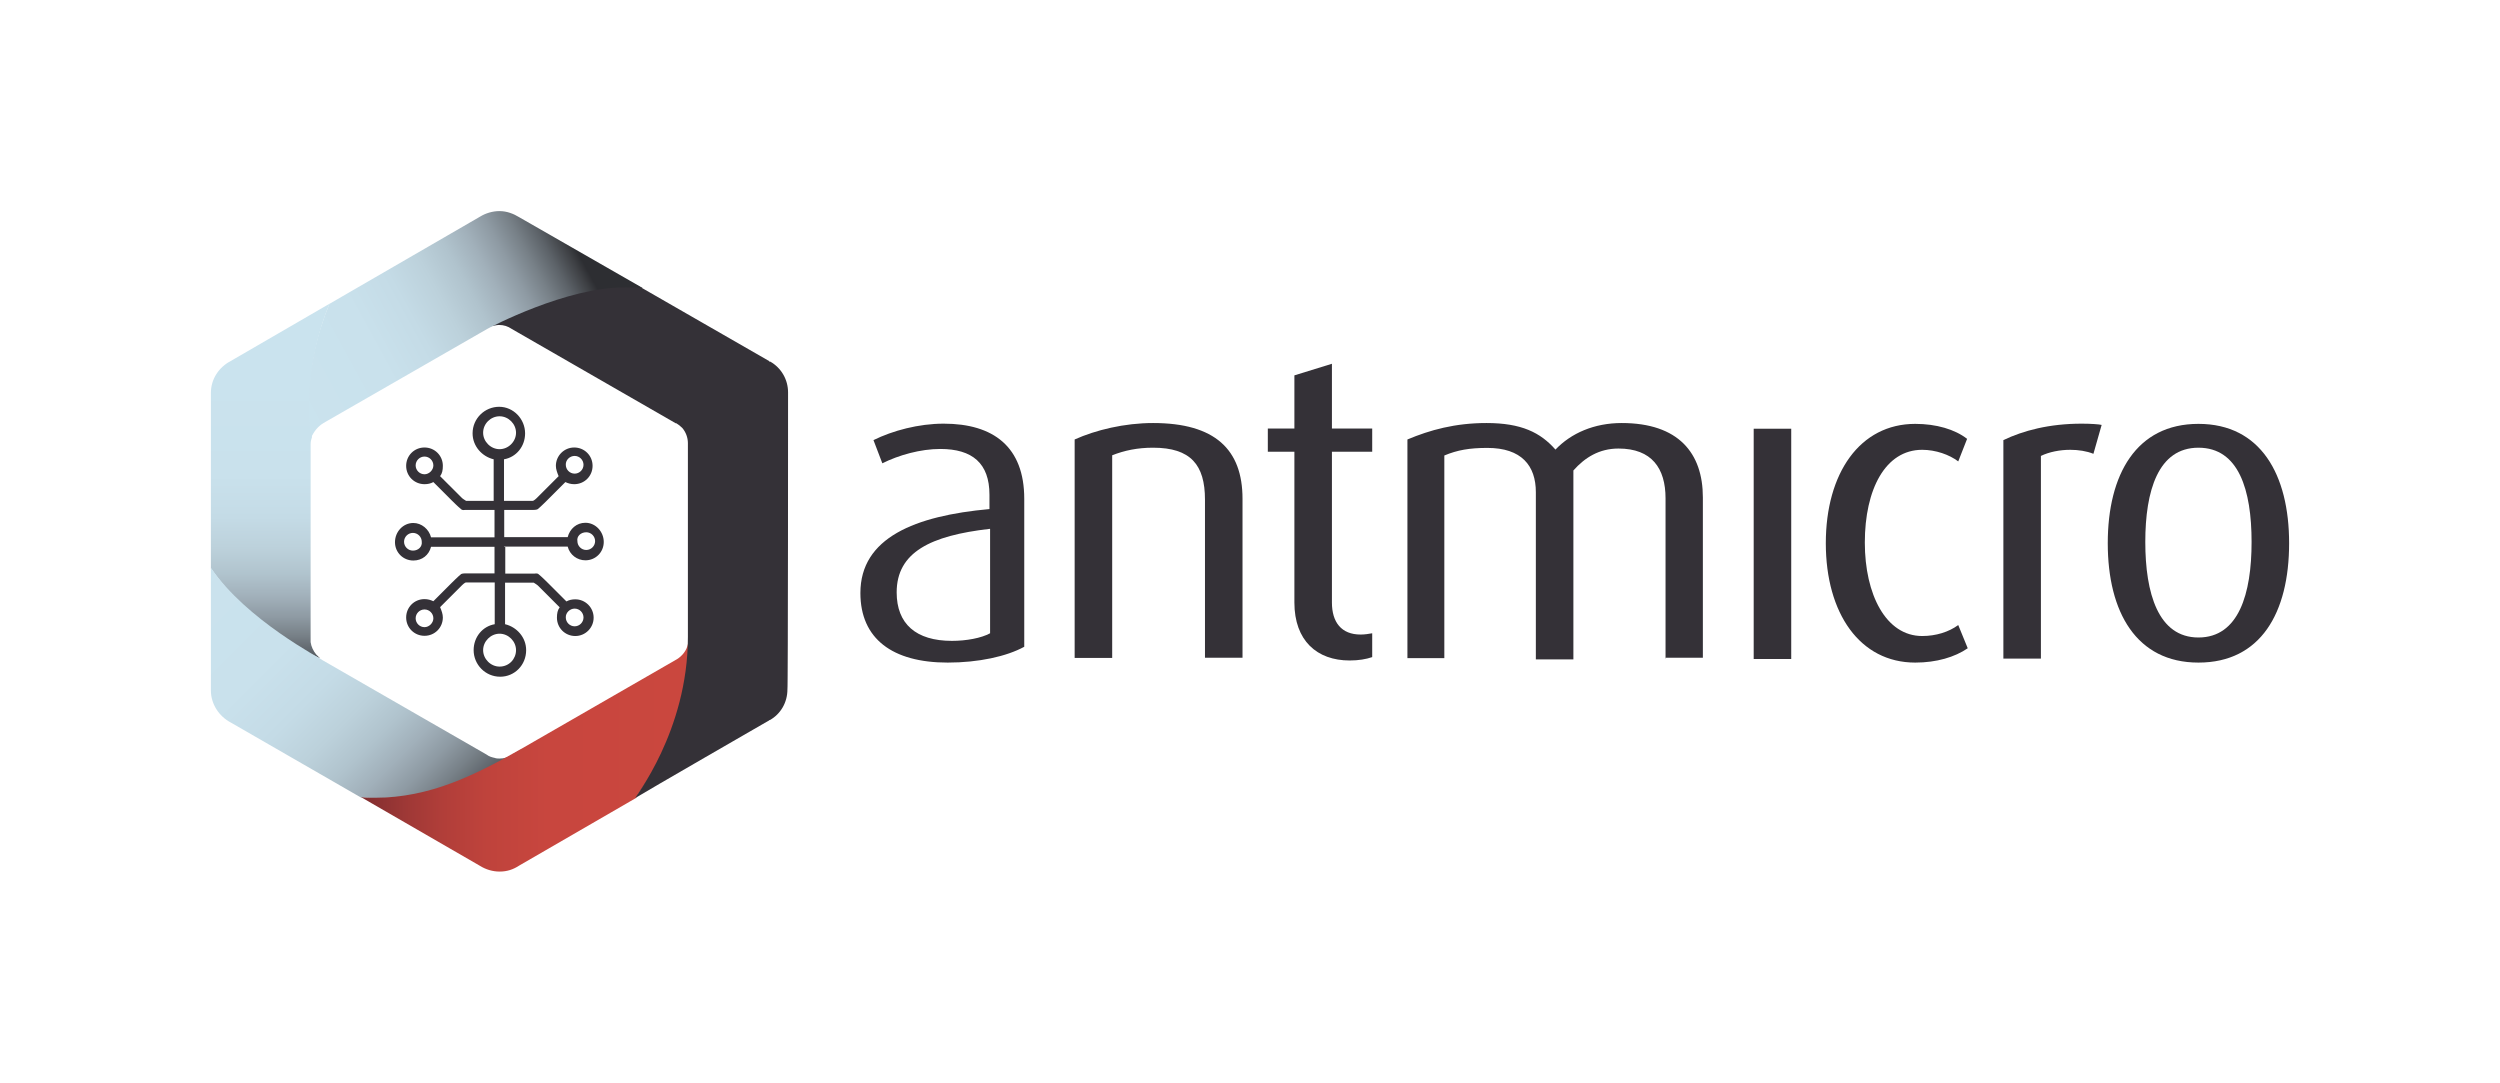
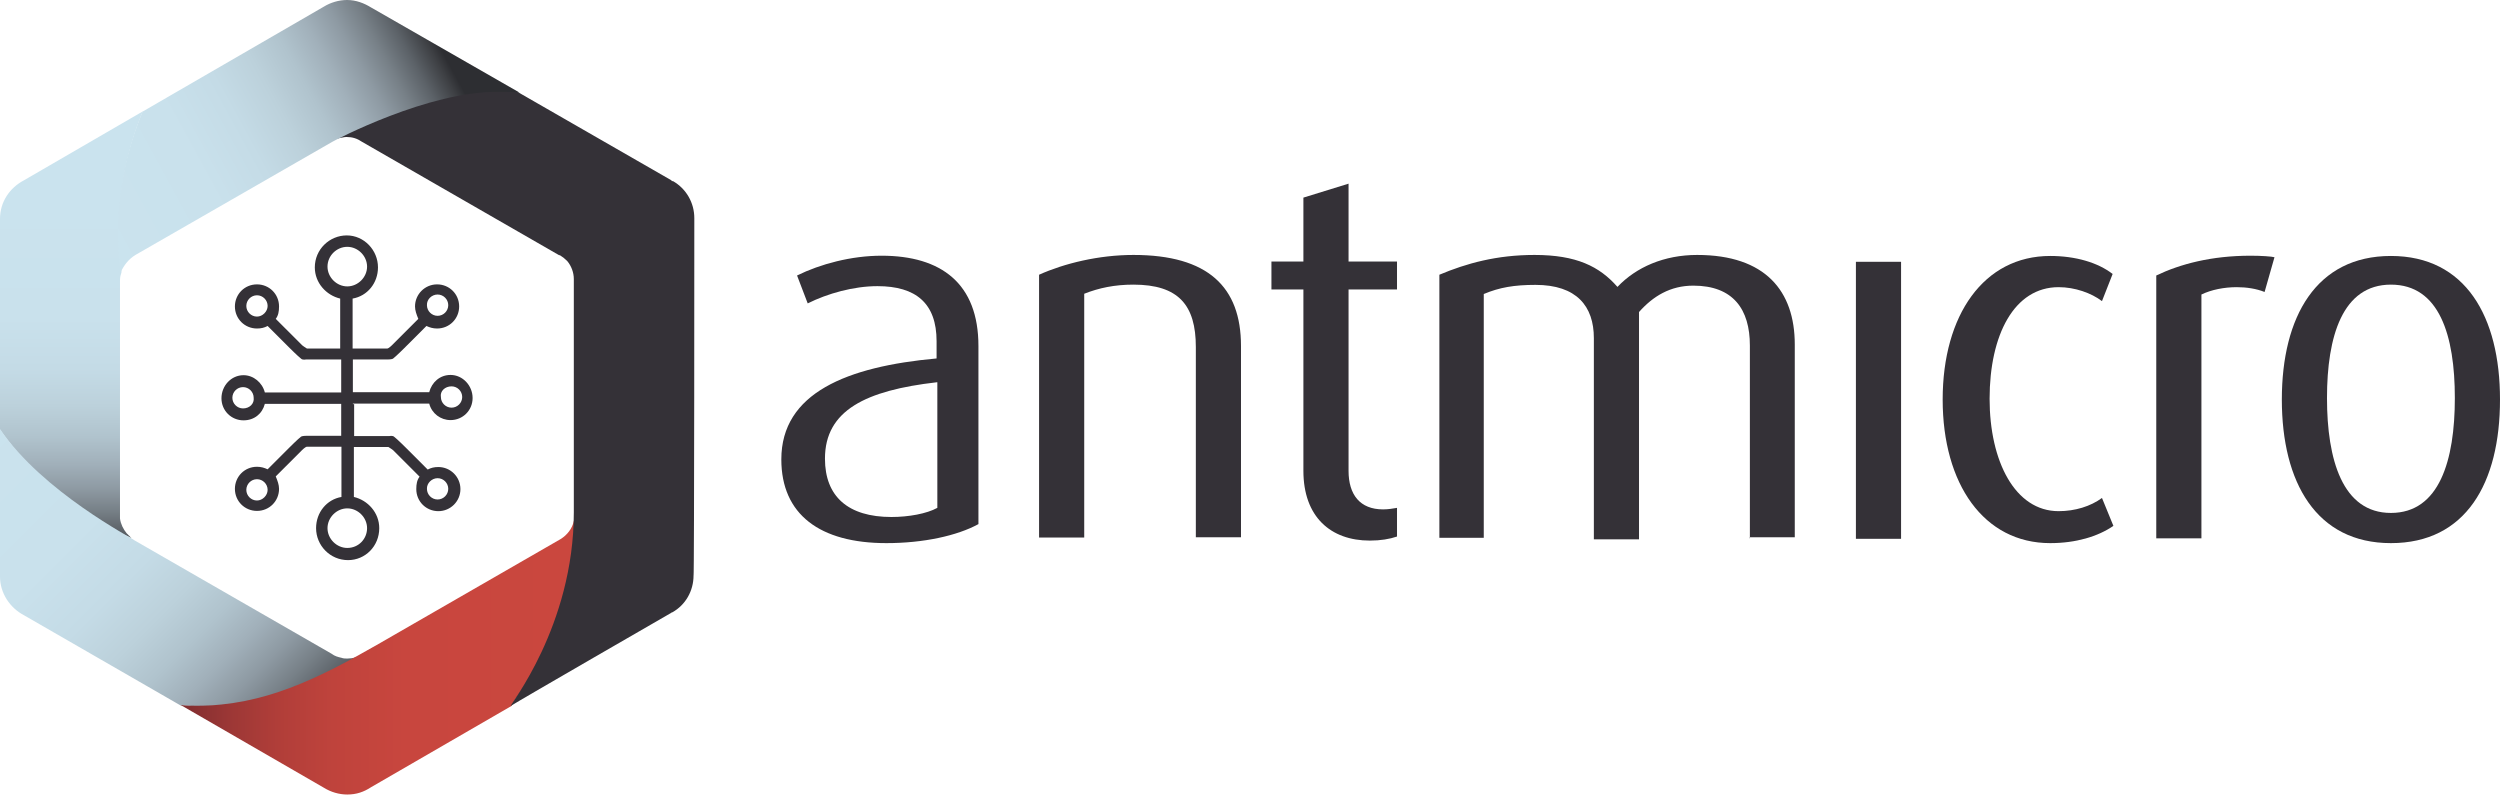
- <svg xmlns="http://www.w3.org/2000/svg" version="1.1" id="Layer_1" x="0px" y="0px" viewBox="0 0 1185.5 513.2" style="enable-background:new 0 0 1185.5 513.2;" xml:space="preserve">
-   <style type="text/css">
+ <svg xmlns="http://www.w3.org/2000/svg" version="1.1" id="Layer_1" x="0px" y="0px" viewBox="0 0 985.5 313.2" xml:space="preserve" width="985.5" height="313.2">
+   <defs id="defs123" />
+   <style type="text/css" id="style2">
	.st0{fill:#343137;}
	.st1{fill:url(#SVGID_1_);}
	.st2{fill:url(#SVGID_2_);}
	.st3{fill:url(#SVGID_3_);}
	.st4{fill:url(#SVGID_4_);}
	.st5{fill:url(#SVGID_5_);}
	.st6{fill:url(#SVGID_6_);}
	.st7{fill:url(#SVGID_7_);}
	.st8{fill:url(#SVGID_8_);}
	.st9{fill:url(#SVGID_9_);}
	.st10{fill:url(#SVGID_10_);}
	.st11{fill:url(#SVGID_11_);}
	.st12{fill:url(#SVGID_12_);}
</style>
-   <g>
-     <path class="st0" d="M449.4,314.2c-26.2,0-41.4-11.3-41.4-33c0-26.2,25.9-36.6,61.2-39.8v-6.8c0-14.9-8.1-21.7-23.3-21.7   c-9.4,0-19.7,2.9-27.5,6.8l-4.2-11c9.1-4.5,21.4-7.8,33.3-7.8c23.6,0,38.2,11,38.2,35.6v70.2C477.3,311.3,464,314.2,449.4,314.2z    M469.2,250.8c-27.8,3.2-44,11-44,30.1c0,14.9,9.1,23,26.2,23c6.8,0,13.9-1.3,18.1-3.6v-49.5H469.2z" />
-     <path class="st0" d="M571.4,312.3v-75.4c0-16.5-6.8-24.6-24.6-24.6c-7.4,0-13.6,1.3-19.4,3.6v96.1h-17.8V208.4   c10-4.5,23.6-7.8,37.2-7.8c29.4,0,42.4,12.6,42.4,35.9v75.4h-17.8V312.3z" />
-     <path class="st0" d="M640,313.2c-15.5,0-26.2-9.4-26.2-27.5v-71.5h-12.6v-11h12.6V178l17.8-5.5v30.7h19.1v11h-19.1v71.5   c0,9.4,4.5,15.2,13.6,15.2c1.9,0,3.9-0.3,5.5-0.6v11.3C647.8,312.6,644.2,313.2,640,313.2z" />
-     <path class="st0" d="M789.8,312.3v-76c0-14.2-6.5-23.6-22.3-23.6c-9.1,0-15.9,4.2-21.4,10.4v89.6h-17.8v-79.3c0-12.6-6.8-21-23-21   c-8.4,0-14.2,1-20.4,3.6v96.1h-17.5V208.4c10.7-4.5,22.6-7.8,37.5-7.8c16.5,0,25.6,4.5,32.7,12.6c7.4-7.8,18.4-12.6,31.4-12.6   c26.9,0,38.5,14.2,38.5,35.3v76h-17.8V312.3z" />
-     <path class="st0" d="M831.6,312.3v-38.8v-33.6v-36.6h9.7h8.1V231v26.5v55h-8.7h-9.1V312.3z" />
-     <path class="st0" d="M908.2,314.2c-26.2,0-42.4-23.3-42.4-56.6s16.2-56.6,42.4-56.6c10,0,18.8,2.6,24.6,7.1l-4.2,10.7   c-4.2-3.2-10.7-5.5-17.1-5.5c-17.5,0-27.2,18.8-27.2,44c0,24.6,10,44.3,27.2,44.3c6.5,0,12.6-1.9,17.1-5.2l4.5,11   C927,311.6,918.3,314.2,908.2,314.2z" />
-     <path class="st0" d="M992.7,215.2c-3.2-1.3-7.1-1.9-11-1.9c-4.9,0-10,1-13.9,2.9v96.1H950V208.7c9.4-4.5,21.7-7.8,37.2-7.8   c4.2,0,8.4,0.3,9.4,0.6L992.7,215.2z" />
-     <path class="st0" d="M1042.5,314.2c-29.4,0-43-23.9-43-56.6c0-32.7,13.6-56.6,43-56.6c29.4,0,43,23.9,43,56.6   C1085.5,290.6,1072,314.2,1042.5,314.2z M1042.5,212.3c-19.1,0-25.2,20.4-25.2,44.7c0,24.3,6.1,45.3,25.2,45.3s25.2-20.7,25.2-45.3   C1067.7,232.3,1061.6,212.3,1042.5,212.3z" />
-     <g>
-       <path class="st0" d="M239.1,259.2h18.8h11.3c1,3.9,4.5,6.5,8.4,6.5c4.9,0,8.7-3.9,8.7-8.7c0-4.9-3.9-9.1-8.7-9.1    c-4.2,0-7.4,2.9-8.4,6.8h-14.9h-15.2v-12.9H253c0,0,1.3,0,1.9-0.3c1.3-1,4.5-4.2,4.5-4.2l8.7-8.7c1.3,0.6,2.6,1,4.2,1    c4.9,0,8.7-3.9,8.7-8.7c0-4.9-3.9-8.7-8.7-8.7s-8.7,3.9-8.7,8.7c0,1.6,0.6,3.2,1.3,4.9l-10.4,10.4c0,0-1.3,1.3-1.9,1.3    c-0.3,0-1,0-1,0h-12.6v-5.5v-14.2c5.8-1,10-6.1,10-12.3c0-6.8-5.5-12.6-12.3-12.6c-6.8,0-12.6,5.5-12.6,12.6c0,6.1,4.5,11,10,12.3    v19.7H222c0,0-0.6,0-1,0c-0.6-0.3-1.9-1.3-1.9-1.3l-10.4-10.4c1-1.3,1.3-2.9,1.3-4.9c0-4.9-3.9-8.7-8.7-8.7    c-4.9,0-8.7,3.9-8.7,8.7c0,4.9,3.9,8.7,8.7,8.7c1.6,0,2.9-0.3,4.2-1l8.7,8.7c0,0,3.2,3.2,4.5,4.2c0.6,0.6,1.9,0.3,1.9,0.3h13.9    v9.1v3.9h-14.2h-15.9c-1-3.9-4.5-6.8-8.4-6.8c-4.9,0-8.7,4.2-8.7,9.1c0,4.9,3.9,8.7,8.7,8.7c4.2,0,7.4-2.6,8.4-6.5h15.9h14.2v12.6    h-13.9c0,0-1.3,0-1.9,0.3c-1.3,1-4.5,4.2-4.5,4.2l-8.7,8.7c-1.3-0.6-2.6-1-4.2-1c-4.9,0-8.7,3.9-8.7,8.7c0,4.9,3.9,8.7,8.7,8.7    c4.9,0,8.7-3.9,8.7-8.7c0-1.6-0.6-3.2-1.3-4.9l10.4-10.4c0,0,1.3-1.3,1.9-1.3c0.3,0,1,0,1,0h12.6v9.1v10.7c-5.8,1-10,6.1-10,12.3    c0,6.8,5.5,12.6,12.6,12.6c6.8,0,12.3-5.5,12.3-12.6c0-6.1-4.5-11-10-12.3v-19.7h12.6c0,0,0.6,0,1,0c0.6,0.3,1.9,1.3,1.9,1.3    l10.4,10.4c-1,1.3-1.3,2.9-1.3,4.9c0,4.9,3.9,8.7,8.7,8.7s8.7-3.9,8.7-8.7s-3.9-8.7-8.7-8.7c-1.6,0-2.9,0.3-4.2,1l-8.7-8.7    c0,0-3.2-3.2-4.5-4.2c-0.6-0.6-1.9-0.3-1.9-0.3h-13.9v-7.4v-5.2H239.1z M278,252.4c2.3,0,4.2,1.9,4.2,4.2c0,2.3-1.9,4.2-4.2,4.2    c-2.3,0-4.2-1.9-4.2-4.2C273.4,254.3,275.4,252.4,278,252.4z M272.5,216.2c2.3,0,4.2,1.9,4.2,4.2c0,2.3-1.9,4.2-4.2,4.2    c-2.3,0-4.2-1.9-4.2-4.2C268.2,218.1,270.2,216.2,272.5,216.2z M201.3,224.9c-2.3,0-4.2-1.9-4.2-4.2c0-2.3,1.9-4.2,4.2-4.2    c2.3,0,4.2,1.9,4.2,4.2C205.5,222.9,203.5,224.9,201.3,224.9z M195.8,261.1c-2.3,0-4.2-1.9-4.2-4.2s1.9-4.2,4.2-4.2    c2.3,0,4.2,1.9,4.2,4.2C200.3,259.2,198.4,261.1,195.8,261.1z M201.3,297.4c-2.3,0-4.2-1.9-4.2-4.2c0-2.3,1.9-4.2,4.2-4.2    c2.3,0,4.2,1.9,4.2,4.2C205.5,295.4,203.5,297.4,201.3,297.4z M272.5,288.6c2.3,0,4.2,1.9,4.2,4.2c0,2.3-1.9,4.2-4.2,4.2    c-2.3,0-4.2-1.9-4.2-4.2C268.2,290.6,270.2,288.6,272.5,288.6z M236.9,316.1c-4.2,0-7.8-3.6-7.8-7.8s3.6-7.8,7.8-7.8    c4.2,0,7.8,3.6,7.8,7.8S241.4,316.1,236.9,316.1z M236.9,197.4c4.2,0,7.8,3.6,7.8,7.8c0,4.2-3.6,7.8-7.8,7.8    c-4.2,0-7.8-3.6-7.8-7.8C229.1,200.9,232.7,197.4,236.9,197.4z" />
-       <linearGradient id="SVGID_1_" gradientUnits="userSpaceOnUse" x1="128.149" y1="-495.176" x2="128.149" y2="-353.484" gradientTransform="matrix(1 0 0 -1 0 -174.8764)">
-         <stop offset="0" style="stop-color:#2D2E32" />
-         <stop offset="2.350235e-02" style="stop-color:#3E4044" />
-         <stop offset="7.545573e-02" style="stop-color:#5C6268" />
-         <stop offset="0.133" style="stop-color:#778087" />
-         <stop offset="0.195" style="stop-color:#8E9AA3" />
-         <stop offset="0.263" style="stop-color:#A1B0BA" />
-         <stop offset="0.338" style="stop-color:#B0C3CD" />
-         <stop offset="0.425" style="stop-color:#BCD1DB" />
-         <stop offset="0.529" style="stop-color:#C4DBE6" />
-         <stop offset="0.67" style="stop-color:#C9E1EC" />
-         <stop offset="1" style="stop-color:#CAE3EE" />
+   <g id="g118" transform="translate(-100,-100.1)">
+     <path class="st0" d="m 449.4,314.2 c -26.2,0 -41.4,-11.3 -41.4,-33 0,-26.2 25.9,-36.6 61.2,-39.8 v -6.8 c 0,-14.9 -8.1,-21.7 -23.3,-21.7 -9.4,0 -19.7,2.9 -27.5,6.8 l -4.2,-11 c 9.1,-4.5 21.4,-7.8 33.3,-7.8 23.6,0 38.2,11 38.2,35.6 v 70.2 c -8.4,4.6 -21.7,7.5 -36.3,7.5 z m 19.8,-63.4 c -27.8,3.2 -44,11 -44,30.1 0,14.9 9.1,23 26.2,23 6.8,0 13.9,-1.3 18.1,-3.6 v -49.5 z" id="path4" style="fill:#343137" />
+     <path class="st0" d="m 571.4,312.3 v -75.4 c 0,-16.5 -6.8,-24.6 -24.6,-24.6 -7.4,0 -13.6,1.3 -19.4,3.6 V 312 H 509.6 V 208.4 c 10,-4.5 23.6,-7.8 37.2,-7.8 29.4,0 42.4,12.6 42.4,35.9 v 75.4 h -17.8 z" id="path6" style="fill:#343137" />
+     <path class="st0" d="m 640,313.2 c -15.5,0 -26.2,-9.4 -26.2,-27.5 v -71.5 h -12.6 v -11 h 12.6 V 178 l 17.8,-5.5 v 30.7 h 19.1 v 11 h -19.1 v 71.5 c 0,9.4 4.5,15.2 13.6,15.2 1.9,0 3.9,-0.3 5.5,-0.6 v 11.3 c -2.9,1 -6.5,1.6 -10.7,1.6 z" id="path8" style="fill:#343137" />
+     <path class="st0" d="m 789.8,312.3 v -76 c 0,-14.2 -6.5,-23.6 -22.3,-23.6 -9.1,0 -15.9,4.2 -21.4,10.4 v 89.6 h -17.8 v -79.3 c 0,-12.6 -6.8,-21 -23,-21 -8.4,0 -14.2,1 -20.4,3.6 v 96.1 H 667.4 V 208.4 c 10.7,-4.5 22.6,-7.8 37.5,-7.8 16.5,0 25.6,4.5 32.7,12.6 7.4,-7.8 18.4,-12.6 31.4,-12.6 26.9,0 38.5,14.2 38.5,35.3 v 76 h -17.8 v 0.4 z" id="path10" style="fill:#343137" />
+     <path class="st0" d="m 831.6,312.3 v -38.8 -33.6 -36.6 h 9.7 8.1 v 27.7 26.5 55 h -8.7 -9.1 z" id="path12" style="fill:#343137" />
+     <path class="st0" d="m 908.2,314.2 c -26.2,0 -42.4,-23.3 -42.4,-56.6 0,-33.3 16.2,-56.6 42.4,-56.6 10,0 18.8,2.6 24.6,7.1 l -4.2,10.7 c -4.2,-3.2 -10.7,-5.5 -17.1,-5.5 -17.5,0 -27.2,18.8 -27.2,44 0,24.6 10,44.3 27.2,44.3 6.5,0 12.6,-1.9 17.1,-5.2 l 4.5,11 c -6.1,4.2 -14.8,6.8 -24.9,6.8 z" id="path14" style="fill:#343137" />
+     <path class="st0" d="m 992.7,215.2 c -3.2,-1.3 -7.1,-1.9 -11,-1.9 -4.9,0 -10,1 -13.9,2.9 v 96.1 H 950 V 208.7 c 9.4,-4.5 21.7,-7.8 37.2,-7.8 4.2,0 8.4,0.3 9.4,0.6 z" id="path16" style="fill:#343137" />
+     <path class="st0" d="m 1042.5,314.2 c -29.4,0 -43,-23.9 -43,-56.6 0,-32.7 13.6,-56.6 43,-56.6 29.4,0 43,23.9 43,56.6 0,33 -13.5,56.6 -43,56.6 z m 0,-101.9 c -19.1,0 -25.2,20.4 -25.2,44.7 0,24.3 6.1,45.3 25.2,45.3 19.1,0 25.2,-20.7 25.2,-45.3 0,-24.7 -6.1,-44.7 -25.2,-44.7 z" id="path18" style="fill:#343137" />
+     <g id="g116">
+       <path class="st0" d="m 239.1,259.2 h 18.8 11.3 c 1,3.9 4.5,6.5 8.4,6.5 4.9,0 8.7,-3.9 8.7,-8.7 0,-4.9 -3.9,-9.1 -8.7,-9.1 -4.2,0 -7.4,2.9 -8.4,6.8 H 254.3 239.1 V 241.8 H 253 c 0,0 1.3,0 1.9,-0.3 1.3,-1 4.5,-4.2 4.5,-4.2 l 8.7,-8.7 c 1.3,0.6 2.6,1 4.2,1 4.9,0 8.7,-3.9 8.7,-8.7 0,-4.9 -3.9,-8.7 -8.7,-8.7 -4.8,0 -8.7,3.9 -8.7,8.7 0,1.6 0.6,3.2 1.3,4.9 l -10.4,10.4 c 0,0 -1.3,1.3 -1.9,1.3 -0.3,0 -1,0 -1,0 H 239 V 232 217.8 c 5.8,-1 10,-6.1 10,-12.3 0,-6.8 -5.5,-12.6 -12.3,-12.6 -6.8,0 -12.6,5.5 -12.6,12.6 0,6.1 4.5,11 10,12.3 v 19.7 H 222 c 0,0 -0.6,0 -1,0 -0.6,-0.3 -1.9,-1.3 -1.9,-1.3 l -10.4,-10.4 c 1,-1.3 1.3,-2.9 1.3,-4.9 0,-4.9 -3.9,-8.7 -8.7,-8.7 -4.9,0 -8.7,3.9 -8.7,8.7 0,4.9 3.9,8.7 8.7,8.7 1.6,0 2.9,-0.3 4.2,-1 l 8.7,8.7 c 0,0 3.2,3.2 4.5,4.2 0.6,0.6 1.9,0.3 1.9,0.3 h 13.9 v 9.1 3.9 h -14.2 -15.9 c -1,-3.9 -4.5,-6.8 -8.4,-6.8 -4.9,0 -8.7,4.2 -8.7,9.1 0,4.9 3.9,8.7 8.7,8.7 4.2,0 7.4,-2.6 8.4,-6.5 h 15.9 14.2 v 12.6 h -13.9 c 0,0 -1.3,0 -1.9,0.3 -1.3,1 -4.5,4.2 -4.5,4.2 l -8.7,8.7 c -1.3,-0.6 -2.6,-1 -4.2,-1 -4.9,0 -8.7,3.9 -8.7,8.7 0,4.9 3.9,8.7 8.7,8.7 4.9,0 8.7,-3.9 8.7,-8.7 0,-1.6 -0.6,-3.2 -1.3,-4.9 l 10.4,-10.4 c 0,0 1.3,-1.3 1.9,-1.3 0.3,0 1,0 1,0 h 12.6 v 9.1 10.7 c -5.8,1 -10,6.1 -10,12.3 0,6.8 5.5,12.6 12.6,12.6 6.8,0 12.3,-5.5 12.3,-12.6 0,-6.1 -4.5,-11 -10,-12.3 v -19.7 h 12.6 c 0,0 0.6,0 1,0 0.6,0.3 1.9,1.3 1.9,1.3 l 10.4,10.4 c -1,1.3 -1.3,2.9 -1.3,4.9 0,4.9 3.9,8.7 8.7,8.7 4.8,0 8.7,-3.9 8.7,-8.7 0,-4.8 -3.9,-8.7 -8.7,-8.7 -1.6,0 -2.9,0.3 -4.2,1 l -8.7,-8.7 c 0,0 -3.2,-3.2 -4.5,-4.2 -0.6,-0.6 -1.9,-0.3 -1.9,-0.3 h -13.9 v -7.4 -5.2 h -0.5 z m 38.9,-6.8 c 2.3,0 4.2,1.9 4.2,4.2 0,2.3 -1.9,4.2 -4.2,4.2 -2.3,0 -4.2,-1.9 -4.2,-4.2 -0.4,-2.3 1.6,-4.2 4.2,-4.2 z m -5.5,-36.2 c 2.3,0 4.2,1.9 4.2,4.2 0,2.3 -1.9,4.2 -4.2,4.2 -2.3,0 -4.2,-1.9 -4.2,-4.2 -0.1,-2.3 1.9,-4.2 4.2,-4.2 z m -71.2,8.7 c -2.3,0 -4.2,-1.9 -4.2,-4.2 0,-2.3 1.9,-4.2 4.2,-4.2 2.3,0 4.2,1.9 4.2,4.2 0,2.2 -2,4.2 -4.2,4.2 z m -5.5,36.2 c -2.3,0 -4.2,-1.9 -4.2,-4.2 0,-2.3 1.9,-4.2 4.2,-4.2 2.3,0 4.2,1.9 4.2,4.2 0.3,2.3 -1.6,4.2 -4.2,4.2 z m 5.5,36.3 c -2.3,0 -4.2,-1.9 -4.2,-4.2 0,-2.3 1.9,-4.2 4.2,-4.2 2.3,0 4.2,1.9 4.2,4.2 0,2.2 -2,4.2 -4.2,4.2 z m 71.2,-8.8 c 2.3,0 4.2,1.9 4.2,4.2 0,2.3 -1.9,4.2 -4.2,4.2 -2.3,0 -4.2,-1.9 -4.2,-4.2 -0.1,-2.2 1.9,-4.2 4.2,-4.2 z m -35.6,27.5 c -4.2,0 -7.8,-3.6 -7.8,-7.8 0,-4.2 3.6,-7.8 7.8,-7.8 4.2,0 7.8,3.6 7.8,7.8 0,4.2 -3.3,7.8 -7.8,7.8 z m 0,-118.7 c 4.2,0 7.8,3.6 7.8,7.8 0,4.2 -3.6,7.8 -7.8,7.8 -4.2,0 -7.8,-3.6 -7.8,-7.8 0,-4.3 3.6,-7.8 7.8,-7.8 z" id="path20" style="fill:#343137" />
+       <linearGradient id="SVGID_1_" gradientUnits="userSpaceOnUse" x1="128.149" y1="-495.176" x2="128.149" y2="-353.484" gradientTransform="matrix(1,0,0,-1,0,-174.8764)">
+         <stop offset="0" style="stop-color:#2D2E32" id="stop22" />
+         <stop offset="2.350235e-02" style="stop-color:#3E4044" id="stop24" />
+         <stop offset="7.545573e-02" style="stop-color:#5C6268" id="stop26" />
+         <stop offset="0.133" style="stop-color:#778087" id="stop28" />
+         <stop offset="0.195" style="stop-color:#8E9AA3" id="stop30" />
+         <stop offset="0.263" style="stop-color:#A1B0BA" id="stop32" />
+         <stop offset="0.338" style="stop-color:#B0C3CD" id="stop34" />
+         <stop offset="0.425" style="stop-color:#BCD1DB" id="stop36" />
+         <stop offset="0.529" style="stop-color:#C4DBE6" id="stop38" />
+         <stop offset="0.67" style="stop-color:#C9E1EC" id="stop40" />
+         <stop offset="1" style="stop-color:#CAE3EE" id="stop42" />
      </linearGradient>
-       <path class="st1" d="M156.3,144l-46.9,27.2c-5.5,2.9-9.4,8.4-9.4,15.2c0,0.6,0,1,0,1.6v68.3v1.6v11.6c12.6,18.1,31.4,34,51.8,42.7    c0,0-1.6-1.6-1.9-1.9c-1.3-1.6-2.3-3.6-2.6-5.8c0-0.3,0-1.9,0-2.3v-0.6v-44.7l0,0v-45.3c0-0.3,0-0.6,0-1c0-1.3,0.3-2.3,0.6-3.2    c-0.6-5.2-1-10.4-1-15.9C146.9,174.7,150.2,158.6,156.3,144z" />
-       <linearGradient id="SVGID_2_" gradientUnits="userSpaceOnUse" x1="223.292" y1="-568.911" x2="92.026" y2="-437.646" gradientTransform="matrix(1 0 0 -1 0 -174.8764)">
-         <stop offset="0" style="stop-color:#2D2E32" />
-         <stop offset="2.350235e-02" style="stop-color:#3E4044" />
-         <stop offset="7.545573e-02" style="stop-color:#5C6268" />
-         <stop offset="0.133" style="stop-color:#778087" />
-         <stop offset="0.195" style="stop-color:#8E9AA3" />
-         <stop offset="0.263" style="stop-color:#A1B0BA" />
-         <stop offset="0.338" style="stop-color:#B0C3CD" />
-         <stop offset="0.425" style="stop-color:#BCD1DB" />
-         <stop offset="0.529" style="stop-color:#C4DBE6" />
-         <stop offset="0.67" style="stop-color:#C9E1EC" />
-         <stop offset="1" style="stop-color:#CAE3EE" />
+       <path class="st1" d="m 156.3,144 -46.9,27.2 c -5.5,2.9 -9.4,8.4 -9.4,15.2 0,0.6 0,1 0,1.6 v 68.3 1.6 11.6 c 12.6,18.1 31.4,34 51.8,42.7 0,0 -1.6,-1.6 -1.9,-1.9 -1.3,-1.6 -2.3,-3.6 -2.6,-5.8 0,-0.3 0,-1.9 0,-2.3 v -0.6 -44.7 0 -45.3 c 0,-0.3 0,-0.6 0,-1 0,-1.3 0.3,-2.3 0.6,-3.2 -0.6,-5.2 -1,-10.4 -1,-15.9 0,-16.8 3.3,-32.9 9.4,-47.5 z" id="path45" style="fill:url(#SVGID_1_)" />
+       <linearGradient id="SVGID_2_" gradientUnits="userSpaceOnUse" x1="223.292" y1="-568.911" x2="92.026" y2="-437.646" gradientTransform="matrix(1,0,0,-1,0,-174.8764)">
+         <stop offset="0" style="stop-color:#2D2E32" id="stop47" />
+         <stop offset="2.350235e-02" style="stop-color:#3E4044" id="stop49" />
+         <stop offset="7.545573e-02" style="stop-color:#5C6268" id="stop51" />
+         <stop offset="0.133" style="stop-color:#778087" id="stop53" />
+         <stop offset="0.195" style="stop-color:#8E9AA3" id="stop55" />
+         <stop offset="0.263" style="stop-color:#A1B0BA" id="stop57" />
+         <stop offset="0.338" style="stop-color:#B0C3CD" id="stop59" />
+         <stop offset="0.425" style="stop-color:#BCD1DB" id="stop61" />
+         <stop offset="0.529" style="stop-color:#C4DBE6" id="stop63" />
+         <stop offset="0.67" style="stop-color:#C9E1EC" id="stop65" />
+         <stop offset="1" style="stop-color:#CAE3EE" id="stop67" />
      </linearGradient>
-       <path class="st2" d="M100,269.2v56.6c0,0.6,0,1,0,1.6c0,6.5,3.9,12.3,9.4,15.2l61.8,35.6c2.3,0,4.5,0.3,6.5,0.3    c26.2,0,50.5-8.7,70.2-23.6l-4.9,2.9c-1.6,1.3-3.9,1.9-6.1,1.9c-0.6,0-1.6,0-2.3-0.3c-1.3-0.3-2.6-0.6-3.9-1.6l-77.7-44.7    C152.4,312.3,116.8,294.1,100,269.2z" />
-       <linearGradient id="SVGID_3_" gradientUnits="userSpaceOnUse" x1="171.181" y1="-531.939" x2="327.134" y2="-531.939" gradientTransform="matrix(1 0 0 -1 0 -174.8764)">
-         <stop offset="0" style="stop-color:#7E2D2F" />
-         <stop offset="3.716034e-02" style="stop-color:#883031" />
-         <stop offset="0.135" style="stop-color:#9E3836" />
-         <stop offset="0.248" style="stop-color:#B13E39" />
-         <stop offset="0.384" style="stop-color:#BF433C" />
-         <stop offset="0.568" style="stop-color:#C8463E" />
-         <stop offset="1" style="stop-color:#CA473E" />
+       <path class="st2" d="m 100,269.2 v 56.6 c 0,0.6 0,1 0,1.6 0,6.5 3.9,12.3 9.4,15.2 l 61.8,35.6 c 2.3,0 4.5,0.3 6.5,0.3 26.2,0 50.5,-8.7 70.2,-23.6 l -4.9,2.9 c -1.6,1.3 -3.9,1.9 -6.1,1.9 -0.6,0 -1.6,0 -2.3,-0.3 -1.3,-0.3 -2.6,-0.6 -3.9,-1.6 L 153,313.1 c -0.6,-0.8 -36.2,-19 -53,-43.9 z" id="path70" style="fill:url(#SVGID_2_)" />
+       <linearGradient id="SVGID_3_" gradientUnits="userSpaceOnUse" x1="171.181" y1="-531.939" x2="327.134" y2="-531.939" gradientTransform="matrix(1,0,0,-1,0,-174.8764)">
+         <stop offset="0" style="stop-color:#7E2D2F" id="stop72" />
+         <stop offset="3.716034e-02" style="stop-color:#883031" id="stop74" />
+         <stop offset="0.135" style="stop-color:#9E3836" id="stop76" />
+         <stop offset="0.248" style="stop-color:#B13E39" id="stop78" />
+         <stop offset="0.384" style="stop-color:#BF433C" id="stop80" />
+         <stop offset="0.568" style="stop-color:#C8463E" id="stop82" />
+         <stop offset="1" style="stop-color:#CA473E" id="stop84" />
      </linearGradient>
-       <path class="st3" d="M326.2,305.5c-0.6,2.9-2.6,5.5-5.2,7.1l-73.1,42.1c-22.6,12.9-44,23.6-70.2,23.6c-2.3,0-4.5,0-6.5-0.3    l56.6,32.7c2.6,1.6,5.8,2.6,9.1,2.6c3.6,0,6.5-1,9.4-2.9l55.3-32c0,0,1-1.3,1.3-2.3c14.6-19.7,23.9-48.9,24.3-75.1    C327.1,301.2,326.5,304.8,326.2,305.5z" />
-       <path class="st0" d="M373.7,186.1c0-6.1-3.2-11.6-8.4-14.6H365c0,0-0.3,0-0.3-0.3l-60.2-34.6c-3.6-1.9-7.1-3.2-7.1-3.2    s-3.2-1.3-4.5-1.3c-21.7,0.6-56.9,9.4-59.9,22.6c0.3,0,1.3-0.3,1.3-0.3c0.6,0,1.3-0.3,2.3-0.3c2.3,0,4.2,0.6,6.1,1.9l77.7,44.7    c0,0,0,0,0.3,0l0,0c1,0.6,1.9,1.3,2.9,2.3c1.6,1.9,2.6,4.5,2.6,7.1c0,0,0,0,0,0.3l0,0c0,0,0,3.9,0,91.6c0,45-25.6,76.4-24.9,76.4    c3.6-2.3,63.1-36.6,63.1-36.6s0.3,0,0.3-0.3h0.3l0,0c5.2-2.9,8.4-8.4,8.4-14.6C373.7,327.5,373.7,186.4,373.7,186.1z" />
-       <linearGradient id="SVGID_4_" gradientUnits="userSpaceOnUse" x1="272.178" y1="-291.232" x2="132.914" y2="-367.195" gradientTransform="matrix(1 0 0 -1 0 -174.8764)">
-         <stop offset="0" style="stop-color:#2D2E32" />
-         <stop offset="2.350235e-02" style="stop-color:#3E4044" />
-         <stop offset="7.545573e-02" style="stop-color:#5C6268" />
-         <stop offset="0.133" style="stop-color:#778087" />
-         <stop offset="0.195" style="stop-color:#8E9AA3" />
-         <stop offset="0.263" style="stop-color:#A1B0BA" />
-         <stop offset="0.338" style="stop-color:#B0C3CD" />
-         <stop offset="0.425" style="stop-color:#BCD1DB" />
-         <stop offset="0.529" style="stop-color:#C4DBE6" />
-         <stop offset="0.67" style="stop-color:#C9E1EC" />
-         <stop offset="1" style="stop-color:#CAE3EE" />
+       <path class="st3" d="m 326.2,305.5 c -0.6,2.9 -2.6,5.5 -5.2,7.1 l -73.1,42.1 c -22.6,12.9 -44,23.6 -70.2,23.6 -2.3,0 -4.5,0 -6.5,-0.3 l 56.6,32.7 c 2.6,1.6 5.8,2.6 9.1,2.6 3.6,0 6.5,-1 9.4,-2.9 l 55.3,-32 c 0,0 1,-1.3 1.3,-2.3 14.6,-19.7 23.9,-48.9 24.3,-75.1 -0.1,0.2 -0.7,3.8 -1,4.5 z" id="path87" style="fill:url(#SVGID_3_)" />
+       <path class="st0" d="m 373.7,186.1 c 0,-6.1 -3.2,-11.6 -8.4,-14.6 H 365 c 0,0 -0.3,0 -0.3,-0.3 l -60.2,-34.6 c -3.6,-1.9 -7.1,-3.2 -7.1,-3.2 0,0 -3.2,-1.3 -4.5,-1.3 -21.7,0.6 -56.9,9.4 -59.9,22.6 0.3,0 1.3,-0.3 1.3,-0.3 0.6,0 1.3,-0.3 2.3,-0.3 2.3,0 4.2,0.6 6.1,1.9 l 77.7,44.7 c 0,0 0,0 0.3,0 v 0 c 1,0.6 1.9,1.3 2.9,2.3 1.6,1.9 2.6,4.5 2.6,7.1 0,0 0,0 0,0.3 v 0 c 0,0 0,3.9 0,91.6 0,45 -25.6,76.4 -24.9,76.4 3.6,-2.3 63.1,-36.6 63.1,-36.6 0,0 0.3,0 0.3,-0.3 h 0.3 v 0 c 5.2,-2.9 8.4,-8.4 8.4,-14.6 0.3,0.6 0.3,-140.5 0.3,-140.8 z" id="path89" style="fill:#343137" />
+       <linearGradient id="SVGID_4_" gradientUnits="userSpaceOnUse" x1="272.178" y1="-291.232" x2="132.914" y2="-367.195" gradientTransform="matrix(1,0,0,-1,0,-174.8764)">
+         <stop offset="0" style="stop-color:#2D2E32" id="stop91" />
+         <stop offset="2.350235e-02" style="stop-color:#3E4044" id="stop93" />
+         <stop offset="7.545573e-02" style="stop-color:#5C6268" id="stop95" />
+         <stop offset="0.133" style="stop-color:#778087" id="stop97" />
+         <stop offset="0.195" style="stop-color:#8E9AA3" id="stop99" />
+         <stop offset="0.263" style="stop-color:#A1B0BA" id="stop101" />
+         <stop offset="0.338" style="stop-color:#B0C3CD" id="stop103" />
+         <stop offset="0.425" style="stop-color:#BCD1DB" id="stop105" />
+         <stop offset="0.529" style="stop-color:#C4DBE6" id="stop107" />
+         <stop offset="0.67" style="stop-color:#C9E1EC" id="stop109" />
+         <stop offset="1" style="stop-color:#CAE3EE" id="stop111" />
      </linearGradient>
-       <path class="st4" d="M153.4,200.6L231,156c1-0.6,37.9-20.1,65.7-19.7c2.9,0,5.5,0,8.1,0.3l-58.6-33.6c-2.6-1.6-5.8-2.9-9.4-2.9    c-3.2,0-6.5,1-9.1,2.6l-61.5,35.6l-10,5.8c-6.1,14.6-9.7,30.7-9.7,47.6c0,5.5,0.3,10.7,1,15.9    C148.9,204.5,150.8,202.2,153.4,200.6z" />
+       <path class="st4" d="M 153.4,200.6 231,156 c 1,-0.6 37.9,-20.1 65.7,-19.7 2.9,0 5.5,0 8.1,0.3 L 246.2,103 c -2.6,-1.6 -5.8,-2.9 -9.4,-2.9 -3.2,0 -6.5,1 -9.1,2.6 l -61.5,35.6 -10,5.8 c -6.1,14.6 -9.7,30.7 -9.7,47.6 0,5.5 0.3,10.7 1,15.9 1.4,-3.1 3.3,-5.4 5.9,-7 z" id="path114" style="fill:url(#SVGID_4_)" />
    </g>
  </g>
</svg>
